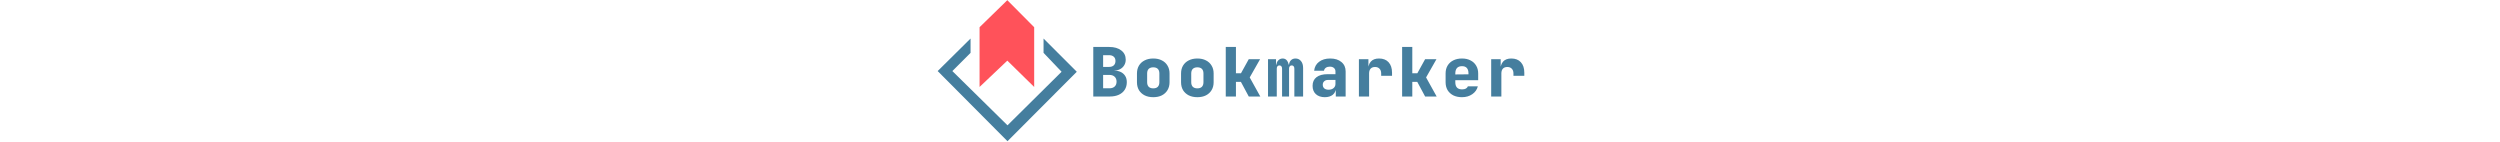
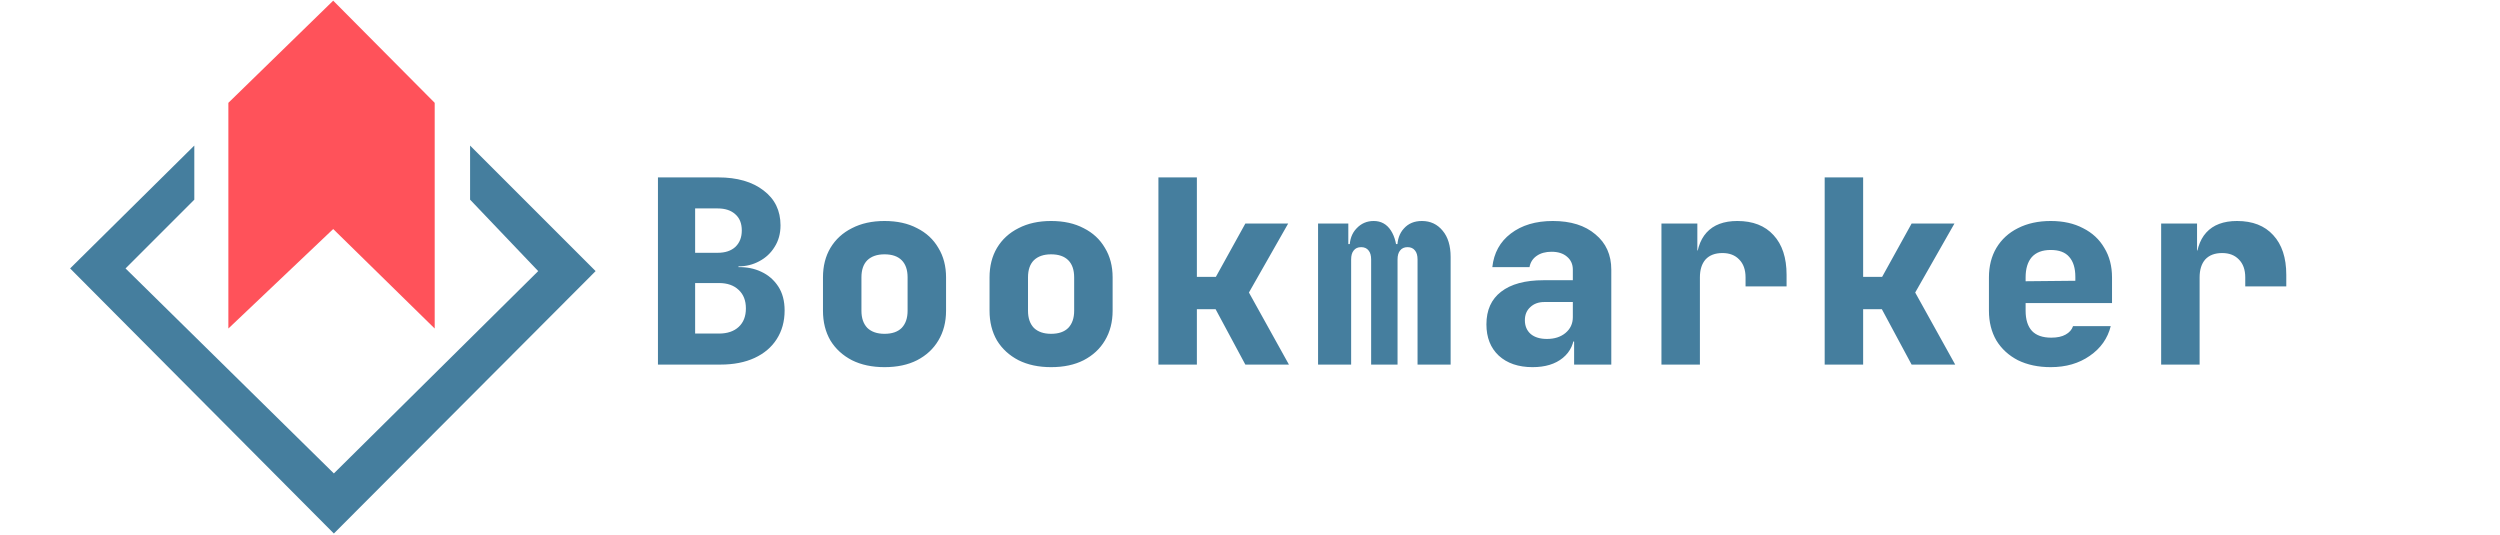
- <svg xmlns="http://www.w3.org/2000/svg" width="1768" height="100" fill="none" viewBox="0 0 1768 400">
+ <svg xmlns="http://www.w3.org/2000/svg" width="468" height="100" fill="none" viewBox="0 0 1768 400">
  <path fill="#457E9E" d="M.5 201 198 399.5 394 203l-94-94v40.5l51 53.5-153 151.5L42 201l51.5-51.5V109l-93 92Z" />
  <path fill="#FF525A" d="M273.5 77 197.5.5 119 77v169l78.5-74.5 76 74.5V77Z" />
  <path fill="#457E9E" d="M440.672 273V132.84h45.12c14.208 0 25.536 3.264 33.984 9.792 8.448 6.4 12.672 15.104 12.672 26.112 0 6.144-1.472 11.52-4.416 16.128-2.816 4.608-6.656 8.192-11.52 10.752-4.736 2.56-9.92 3.84-15.552 3.84v.576c6.272-.128 11.968 1.024 17.088 3.456 5.248 2.432 9.472 6.08 12.672 10.944 3.2 4.864 4.8 10.88 4.8 18.048 0 8.192-1.984 15.36-5.952 21.504-3.84 6.016-9.344 10.688-16.512 14.016-7.168 3.328-15.68 4.992-25.536 4.992h-46.848Zm27.84-23.232h17.856c6.272 0 11.2-1.664 14.784-4.992 3.584-3.328 5.376-7.936 5.376-13.824s-1.792-10.496-5.376-13.824c-3.584-3.456-8.512-5.184-14.784-5.184h-17.856v37.824Zm0-60.48h16.896c5.632 0 10.048-1.472 13.248-4.416 3.2-3.072 4.8-7.168 4.8-12.288 0-5.248-1.6-9.28-4.8-12.096-3.2-2.944-7.616-4.416-13.248-4.416h-16.896v33.216Zm141.813 85.632c-9.344 0-17.472-1.728-24.384-5.184-6.912-3.584-12.288-8.512-16.128-14.784-3.712-6.4-5.568-13.824-5.568-22.272v-24.96c0-8.448 1.856-15.808 5.568-22.08 3.84-6.4 9.216-11.328 16.128-14.784 6.912-3.584 15.04-5.376 24.384-5.376 9.472 0 17.6 1.792 24.384 5.376 6.912 3.456 12.224 8.384 15.936 14.784 3.84 6.272 5.76 13.632 5.76 22.08v24.96c0 8.448-1.92 15.872-5.76 22.272-3.712 6.272-9.024 11.2-15.936 14.784-6.784 3.456-14.912 5.184-24.384 5.184Zm0-24.96c5.632 0 9.92-1.472 12.864-4.416 2.944-3.072 4.416-7.36 4.416-12.864v-24.96c0-5.632-1.472-9.92-4.416-12.864-2.944-2.944-7.232-4.416-12.864-4.416-5.504 0-9.792 1.472-12.864 4.416-2.944 2.944-4.416 7.232-4.416 12.864v24.96c0 5.504 1.472 9.792 4.416 12.864 3.072 2.944 7.36 4.416 12.864 4.416Zm124.725 24.96c-9.344 0-17.472-1.728-24.384-5.184-6.912-3.584-12.288-8.512-16.128-14.784-3.712-6.4-5.568-13.824-5.568-22.272v-24.96c0-8.448 1.856-15.808 5.568-22.08 3.84-6.4 9.216-11.328 16.128-14.784 6.912-3.584 15.04-5.376 24.384-5.376 9.472 0 17.6 1.792 24.384 5.376 6.912 3.456 12.224 8.384 15.936 14.784 3.84 6.272 5.76 13.632 5.76 22.08v24.96c0 8.448-1.92 15.872-5.76 22.272-3.712 6.272-9.024 11.2-15.936 14.784-6.784 3.456-14.912 5.184-24.384 5.184Zm0-24.96c5.632 0 9.92-1.472 12.864-4.416 2.944-3.072 4.416-7.36 4.416-12.864v-24.96c0-5.632-1.472-9.92-4.416-12.864-2.944-2.944-7.232-4.416-12.864-4.416-5.504 0-9.792 1.472-12.864 4.416-2.944 2.944-4.416 7.232-4.416 12.864v24.96c0 5.504 1.472 9.792 4.416 12.864 3.072 2.944 7.36 4.416 12.864 4.416ZM815.423 273V132.84h28.8v74.496h14.208l22.08-39.936h32.064l-29.376 51.648L913.151 273h-32.64l-22.272-41.472h-14.016V273h-28.8Zm119.541 0V167.4h22.656v15.36h4.608l-3.648 2.688c0-6.016 1.728-10.816 5.184-14.4 3.456-3.712 7.744-5.568 12.864-5.568 5.504 0 9.792 2.368 12.864 7.104 3.072 4.736 4.608 11.008 4.608 18.816l-3.456-8.64h5.376l-1.728 2.688c0-6.016 1.664-10.816 4.992-14.4 3.326-3.712 7.806-5.568 13.436-5.568 6.4 0 11.59 2.432 15.56 7.296 3.96 4.736 5.95 11.264 5.95 19.584V273h-24.77v-78.72c0-2.944-.64-5.184-1.92-6.72-1.28-1.664-3.14-2.496-5.57-2.496s-4.286.832-5.566 2.496c-1.28 1.536-1.92 3.776-1.92 6.72V273h-19.776v-78.72c0-2.944-.64-5.184-1.92-6.72-1.28-1.664-3.136-2.496-5.568-2.496-2.432 0-4.288.832-5.568 2.496-1.28 1.536-1.92 3.776-1.92 6.72V273h-24.768Zm160.626 1.92c-10.62 0-19.07-2.88-25.34-8.64-6.14-5.76-9.22-13.568-9.22-23.424 0-10.624 3.65-18.752 10.95-24.384 7.42-5.76 18.05-8.64 31.87-8.64h21.89v-7.872c0-4.096-1.47-7.36-4.42-9.792-2.81-2.432-6.65-3.648-11.52-3.648-4.48 0-8.19 1.024-11.13 3.072-2.95 2.048-4.74 4.864-5.38 8.448h-27.84c1.15-10.624 5.76-19.008 13.82-25.152 8.2-6.272 18.69-9.408 31.49-9.408 13.44 0 24.07 3.328 31.87 9.984 7.94 6.528 11.91 15.36 11.91 26.496V273h-27.84v-17.28h-4.61l4.8-6.72c0 7.936-2.88 14.272-8.64 19.008-5.63 4.608-13.18 6.912-22.66 6.912Zm10.76-21.12c5.63 0 10.24-1.472 13.82-4.416 3.71-3.072 5.57-7.04 5.57-11.904v-11.328h-21.31c-4.36 0-7.88 1.28-10.56 3.84-2.69 2.432-4.04 5.696-4.04 9.792 0 4.352 1.48 7.808 4.42 10.368 2.94 2.432 6.98 3.648 12.1 3.648Zm85.74 19.2V167.4h26.88v20.16h7.3l-8.26 12.288c0-11.392 2.63-19.968 7.88-25.728 5.24-5.76 12.92-8.64 23.04-8.64 11.64 0 20.67 3.52 27.07 10.56 6.53 7.04 9.79 16.96 9.79 29.76v8.64h-30.72v-6.72c0-5.76-1.6-10.24-4.8-13.44-3.07-3.2-7.23-4.8-12.48-4.8-5.5 0-9.73 1.6-12.67 4.8-2.82 3.2-4.23 7.68-4.23 13.44V273h-28.8Zm122.23 0V132.84h28.8v74.496h14.21l22.08-39.936h32.07l-29.38 51.648L1412.05 273h-32.64l-22.27-41.472h-14.02V273h-28.8Zm169.27 1.92c-9.34 0-17.53-1.728-24.57-5.184-6.92-3.584-12.29-8.512-16.13-14.784-3.71-6.4-5.57-13.824-5.57-22.272v-24.96c0-8.448 1.86-15.808 5.57-22.08 3.84-6.4 9.21-11.328 16.13-14.784 7.04-3.584 15.23-5.376 24.57-5.376 9.35 0 17.41 1.792 24.19 5.376 6.92 3.456 12.23 8.384 15.94 14.784 3.84 6.272 5.76 13.632 5.76 22.08v19.2h-64.7v5.76c0 6.656 1.6 11.712 4.8 15.168 3.2 3.328 8 4.992 14.4 4.992 4.48 0 8.06-.768 10.75-2.304 2.81-1.536 4.67-3.648 5.57-6.336h28.22c-2.3 9.216-7.55 16.64-15.74 22.272-8.07 5.632-17.8 8.448-29.19 8.448Zm18.43-62.784v-4.8c0-6.528-1.53-11.52-4.6-14.976-2.95-3.456-7.56-5.184-13.83-5.184-6.27 0-11.01 1.792-14.21 5.376-3.07 3.584-4.6 8.64-4.6 15.168v2.88l39.16-.384-1.92 1.92ZM1566.27 273V167.4h26.88v20.16h7.3l-8.26 12.288c0-11.392 2.62-19.968 7.87-25.728 5.25-5.76 12.93-8.64 23.04-8.64 11.65 0 20.67 3.52 27.07 10.56 6.53 7.04 9.8 16.96 9.8 29.76v8.64h-30.72v-6.72c0-5.76-1.6-10.24-4.8-13.44-3.08-3.2-7.24-4.8-12.48-4.8-5.51 0-9.73 1.6-12.68 4.8-2.81 3.2-4.22 7.68-4.22 13.44V273h-28.8Z" />
</svg>
